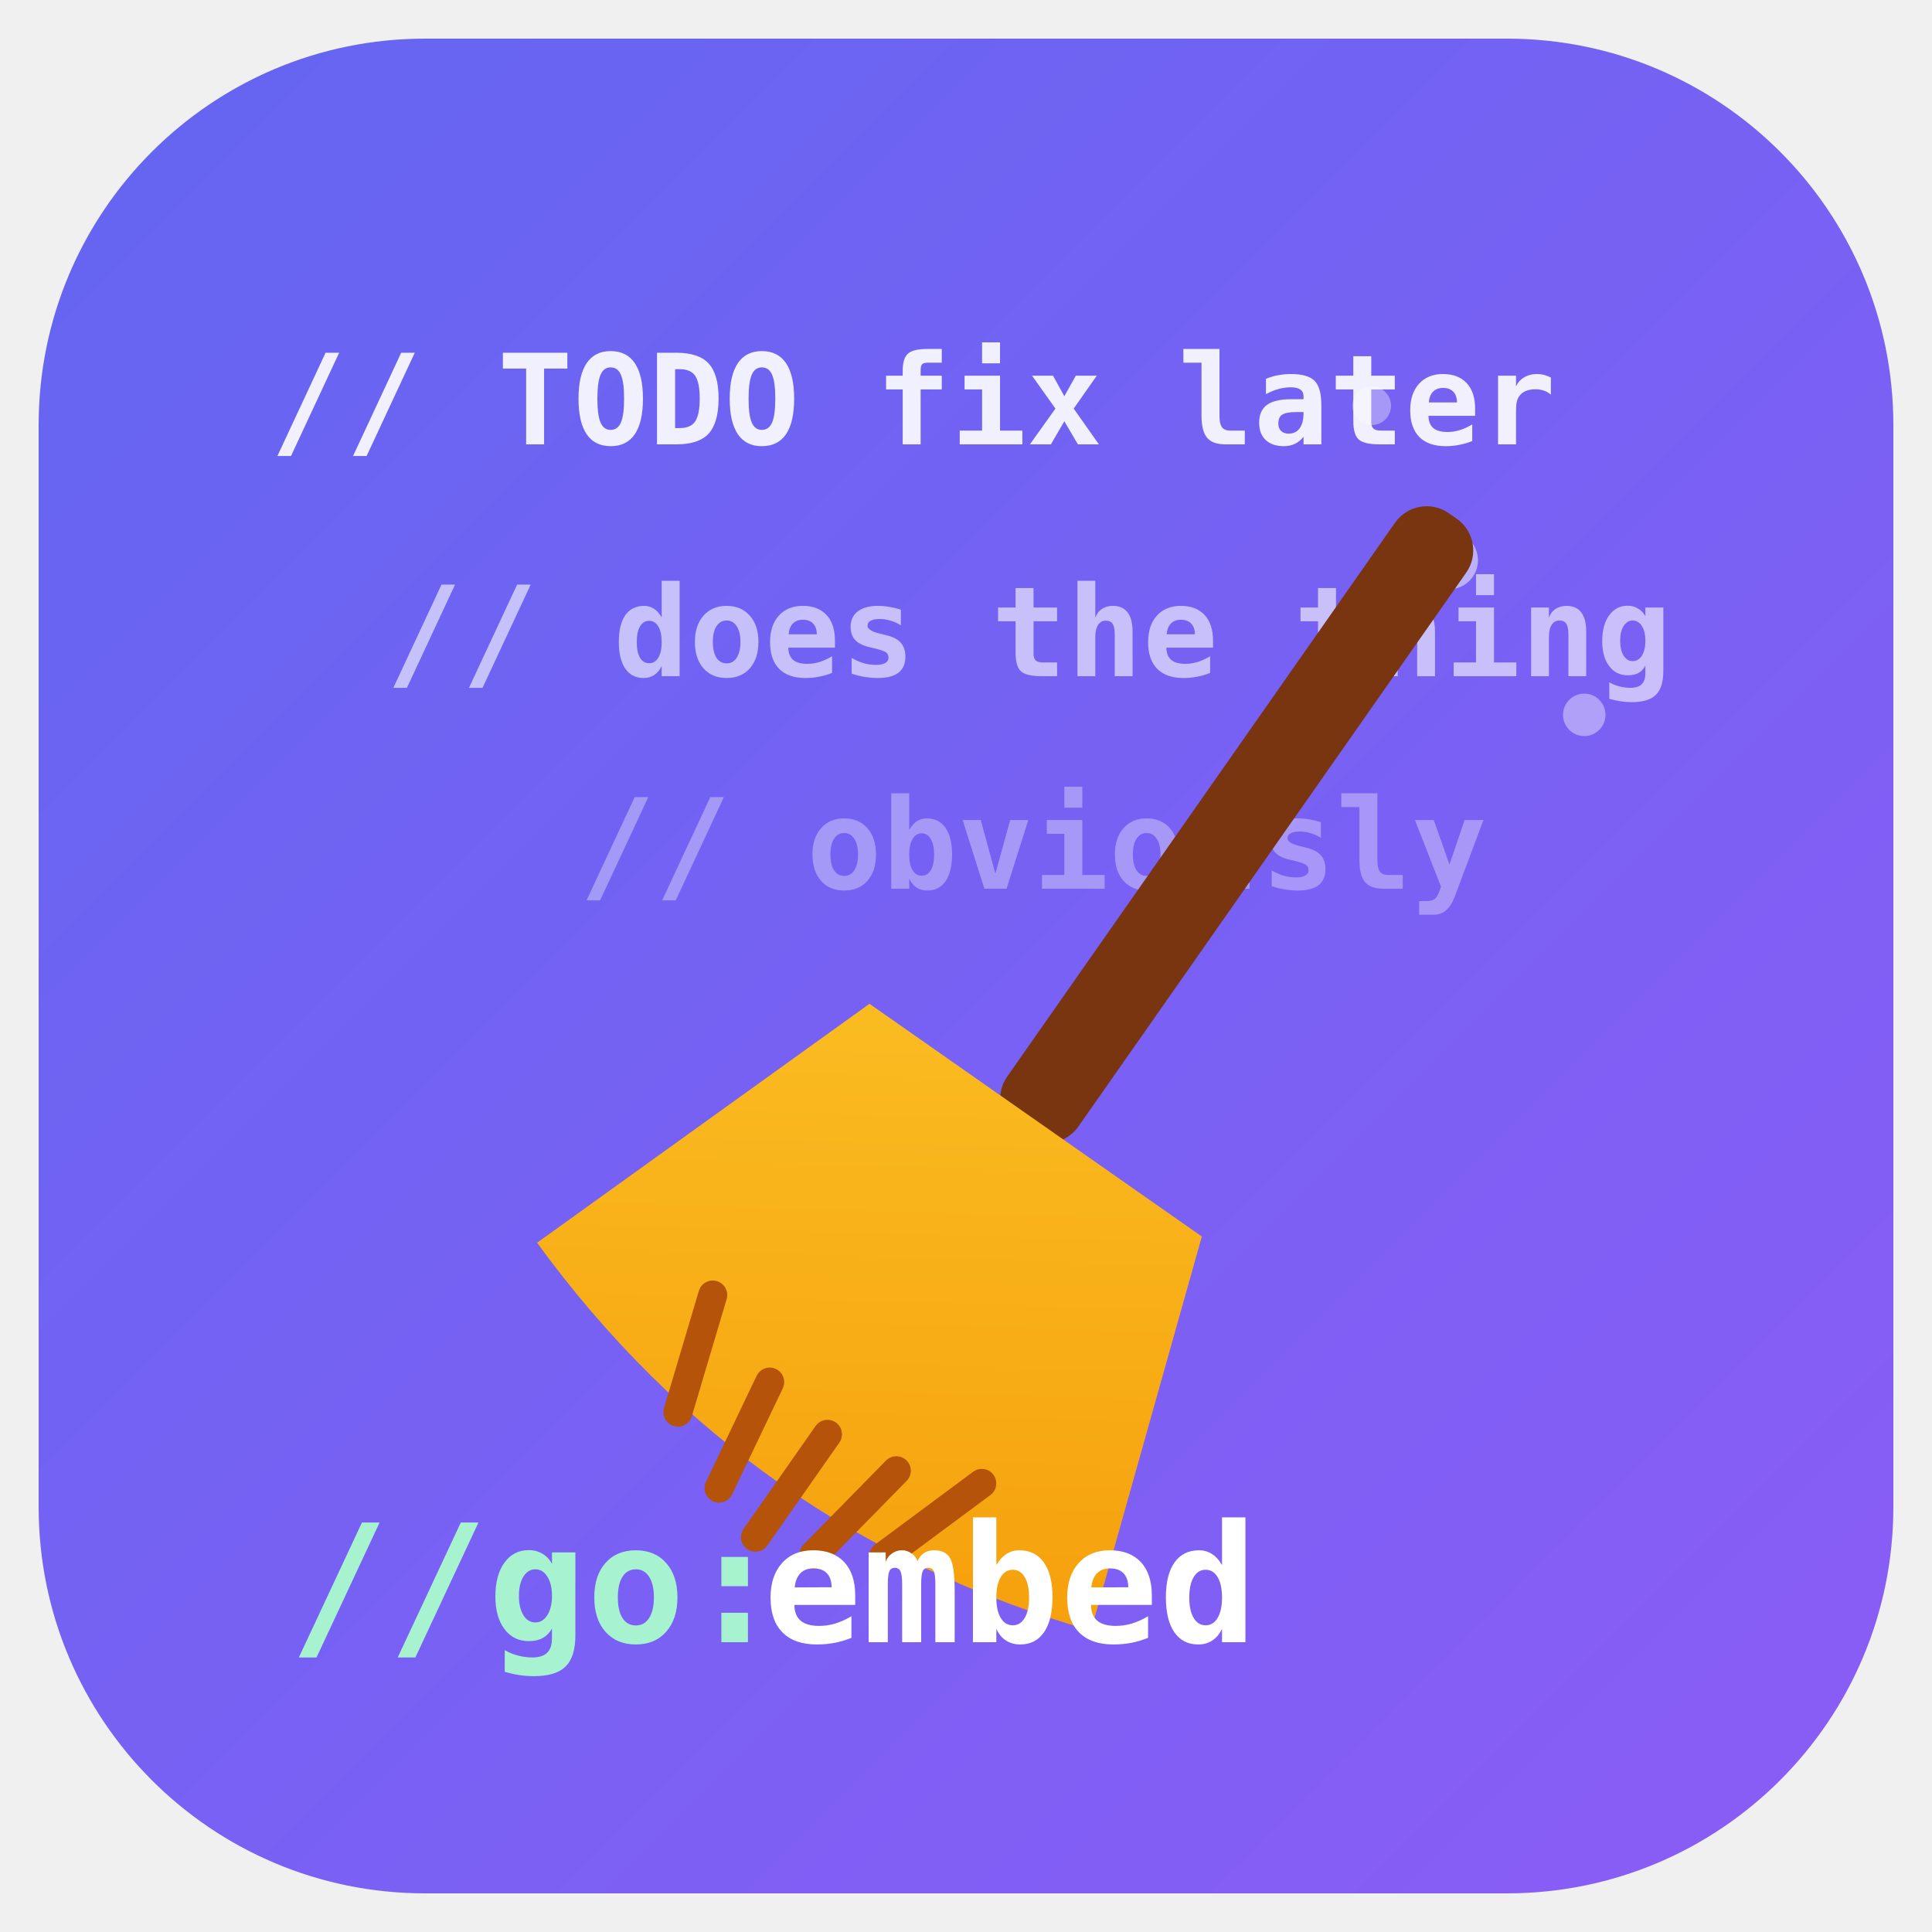
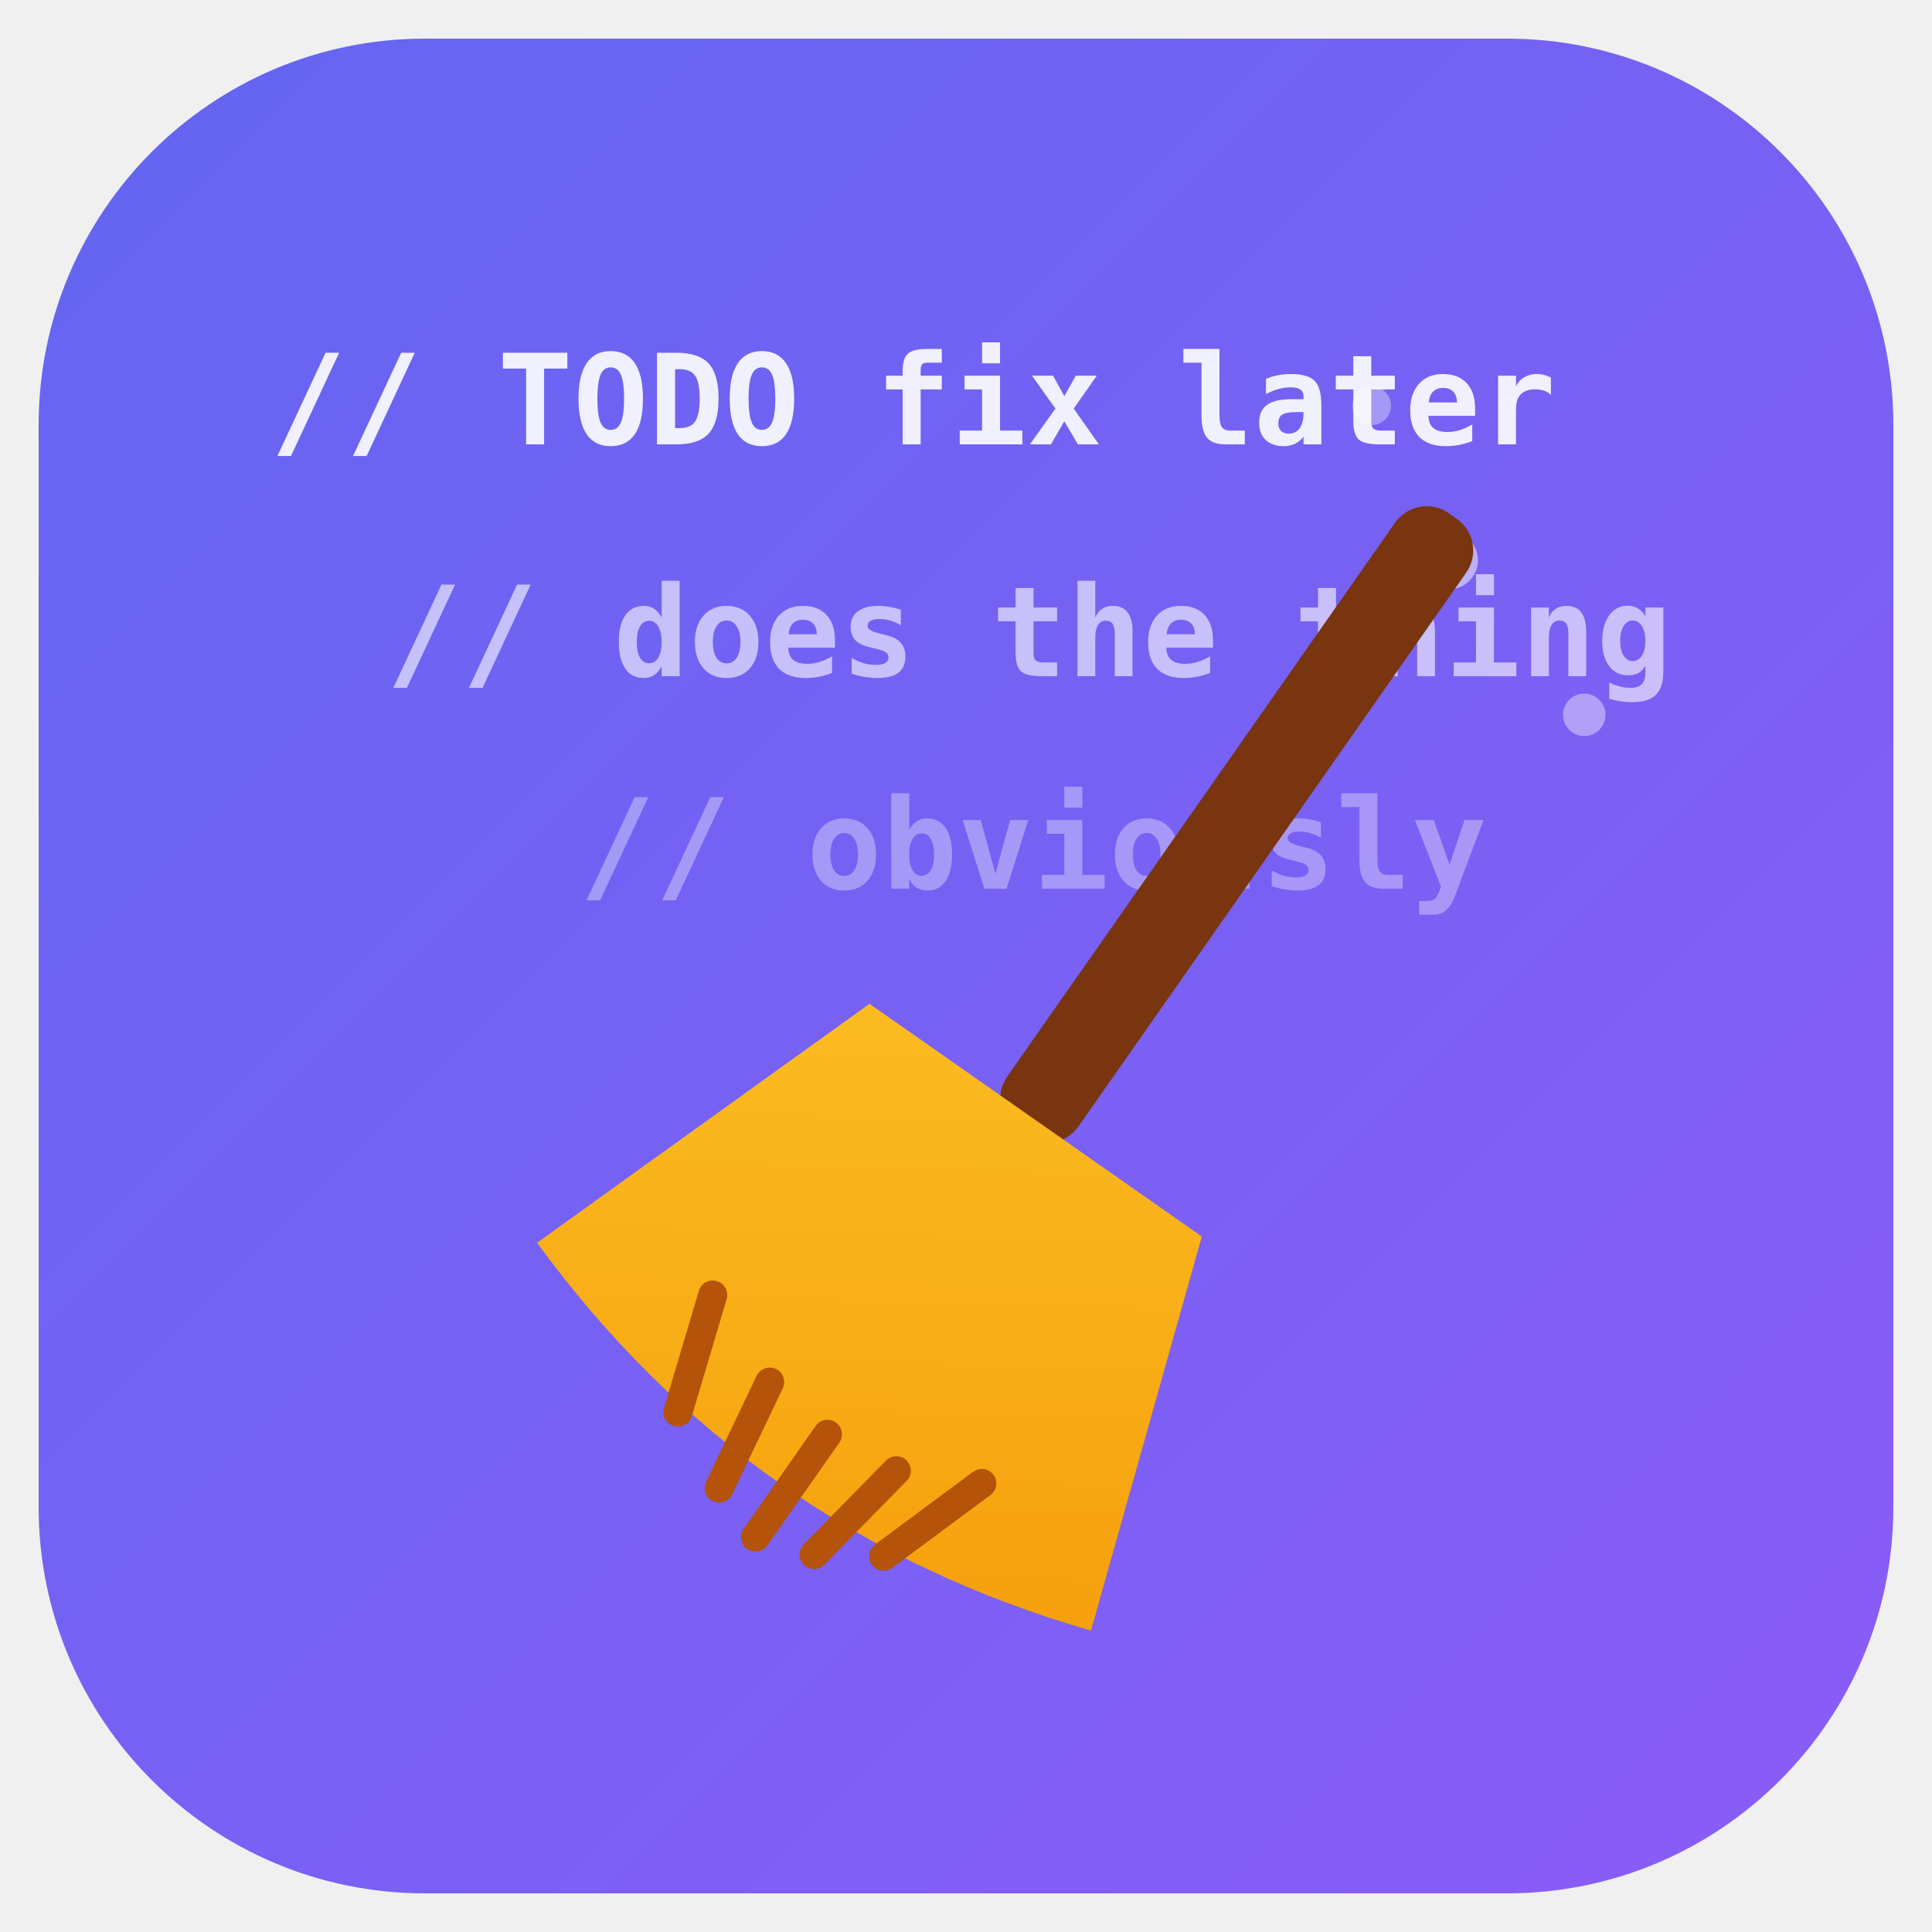
<svg xmlns="http://www.w3.org/2000/svg" width="200" height="200" viewBox="0 0 200 200" role="img" aria-label="stripcomments logo">
  <defs>
    <linearGradient id="bg" x1="0" y1="0" x2="1" y2="1">
      <stop offset="0" stop-color="#6366f1" />
      <stop offset="1" stop-color="#8b5cf6" />
    </linearGradient>
    <linearGradient id="broom" x1="0" y1="0" x2="1" y2="1">
      <stop offset="0" stop-color="#fbbf24" />
      <stop offset="1" stop-color="#f59e0b" />
    </linearGradient>
  </defs>
  <rect x="4" y="4" width="192" height="192" rx="40" fill="url(#bg)" />
  <g font-family="ui-monospace, SFMono-Regular, Menlo, monospace" font-weight="700" font-size="13">
    <text x="28" y="46" fill="#ffffff" opacity="0.9">// TODO fix later</text>
    <text x="40" y="70" fill="#ffffff" opacity="0.6">// does the thing</text>
    <text x="60" y="92" fill="#ffffff" opacity="0.35">// obviously</text>
  </g>
  <g fill="#ffffff">
    <circle cx="150" cy="58" r="3" opacity="0.5" />
    <circle cx="164" cy="74" r="2.2" opacity="0.4" />
    <circle cx="142" cy="42" r="2" opacity="0.35" />
  </g>
  <g transform="rotate(35 100 128)">
    <rect x="94" y="38" width="9" height="78" rx="4" fill="#78350f" />
    <path d="M78 114 h42 l14 40 q-35 12 -70 0 z" fill="url(#broom)" />
    <path d="M82 148 l4 12 M92 152 l2 12 M100 153 l0 13 M108 152 l-2 12 M116 148 l-4 12" stroke="#b45309" stroke-width="3" stroke-linecap="round" fill="none" />
  </g>
-   <g font-family="ui-monospace, SFMono-Regular, Menlo, monospace" font-weight="700">
-     <text x="30" y="170" font-size="17" fill="#a7f3d0">//go:</text>
-     <text x="79" y="170" font-size="17" fill="#ffffff">embed</text>
-   </g>
</svg>
